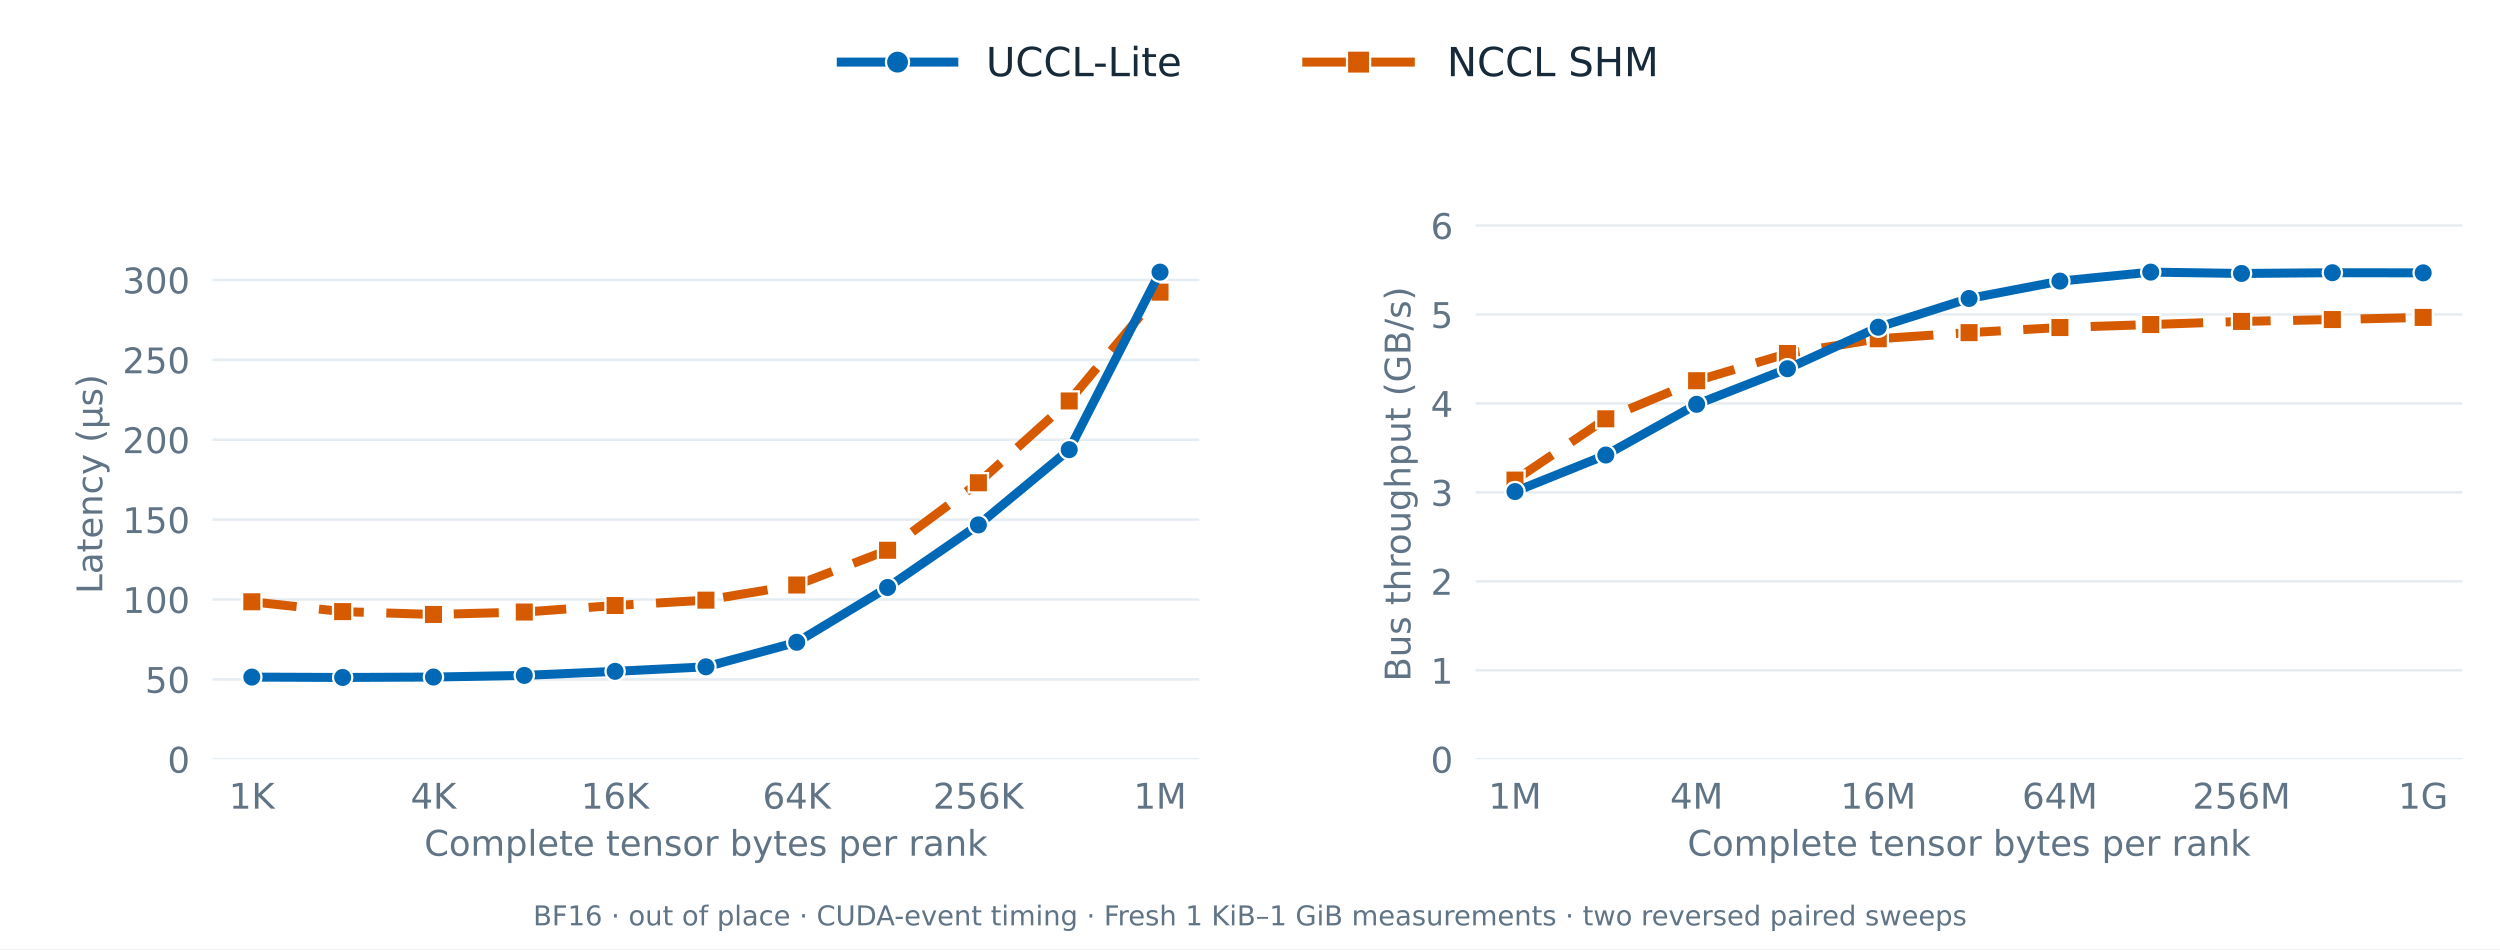
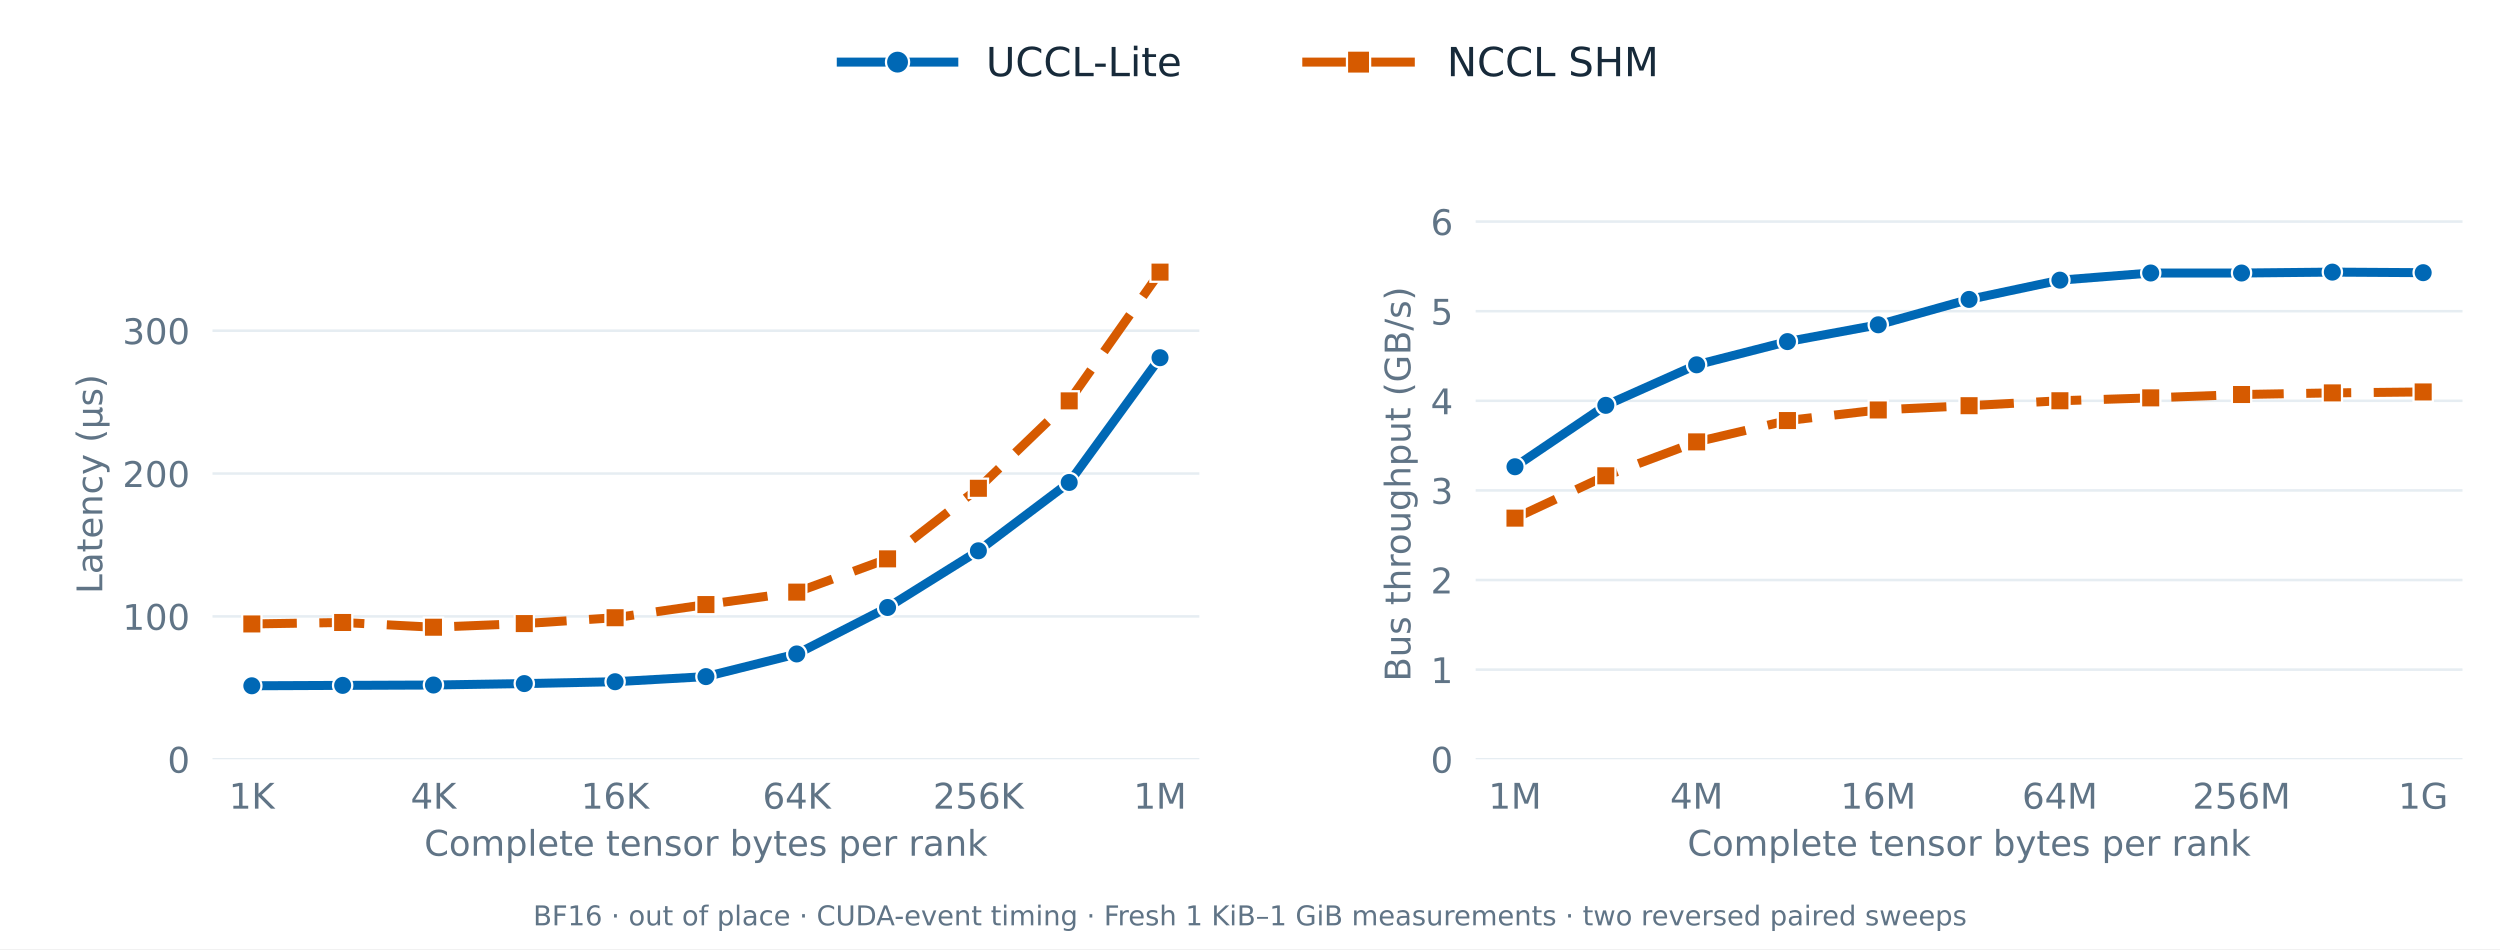
<svg xmlns="http://www.w3.org/2000/svg" xmlns:xlink="http://www.w3.org/1999/xlink" width="777.6pt" height="295.2pt" viewBox="0 0 777.6 295.2" version="1.1">
  <defs>
    <style type="text/css">*{stroke-linejoin: round; stroke-linecap: butt}</style>
  </defs>
  <g id="figure_1">
    <g id="patch_1">
      <path d="M 0 295.2 L 777.6 295.2 L 777.6 0 L 0 0 z " style="fill: #ffffff" />
    </g>
    <g id="axes_1">
      <g id="patch_2">
        <path d="M 66.096 236.16 L 373.043 236.16 L 373.043 64.944 L 66.096 64.944 z " style="fill: #ffffff" />
      </g>
      <g id="matplotlib.axis_1">
        <g id="xtick_1">
          <g id="line2d_1" />
          <g id="text_1">
            <text style="font-size: 11px; font-family: 'DejaVu Sans'; text-anchor: middle; fill: #607486" x="78.327" y="251.518" transform="rotate(-0 78.32651 251.5183)">1K</text>
          </g>
        </g>
        <g id="xtick_2">
          <g id="line2d_2" />
          <g id="text_2">
            <text style="font-size: 11px; font-family: 'DejaVu Sans'; text-anchor: middle; fill: #607486" x="134.824" y="251.518" transform="rotate(-0 134.8238 251.5183)">4K</text>
          </g>
        </g>
        <g id="xtick_3">
          <g id="line2d_3" />
          <g id="text_3">
            <text style="font-size: 11px; font-family: 'DejaVu Sans'; text-anchor: middle; fill: #607486" x="191.321" y="251.518" transform="rotate(-0 191.3211 251.5183)">16K</text>
          </g>
        </g>
        <g id="xtick_4">
          <g id="line2d_4" />
          <g id="text_4">
            <text style="font-size: 11px; font-family: 'DejaVu Sans'; text-anchor: middle; fill: #607486" x="247.818" y="251.518" transform="rotate(-0 247.8183 251.5183)">64K</text>
          </g>
        </g>
        <g id="xtick_5">
          <g id="line2d_5" />
          <g id="text_5">
            <text style="font-size: 11px; font-family: 'DejaVu Sans'; text-anchor: middle; fill: #607486" x="304.316" y="251.518" transform="rotate(-0 304.3156 251.5183)">256K</text>
          </g>
        </g>
        <g id="xtick_6">
          <g id="line2d_6" />
          <g id="text_6">
            <text style="font-size: 11px; font-family: 'DejaVu Sans'; text-anchor: middle; fill: #607486" x="360.813" y="251.518" transform="rotate(-0 360.8129 251.5183)">1M</text>
          </g>
        </g>
        <g id="text_7">
          <text style="font-size: 11px; font-family: 'DejaVu Sans'; text-anchor: middle; fill: #607486" x="219.57" y="266.164" transform="rotate(-0 219.5697 266.1642)">Complete tensor bytes per rank</text>
        </g>
      </g>
      <g id="matplotlib.axis_2">
        <g id="ytick_1">
          <g id="line2d_7">
            <path d="M 66.096 236.16 L 373.043 236.16 " clip-path="url(#pcc9501a2ec)" style="fill: none; stroke: #e6edf2; stroke-width: 0.8; stroke-linecap: square" />
          </g>
          <g id="line2d_8" />
          <g id="text_8">
            <text style="font-size: 11px; font-family: 'DejaVu Sans'; text-anchor: end; fill: #607486" x="59.096" y="240.339" transform="rotate(-0 59.096 240.3391)">0</text>
          </g>
        </g>
        <g id="ytick_2">
          <g id="line2d_9">
-             <path d="M 66.096 211.312 L 373.043 211.312 " clip-path="url(#pcc9501a2ec)" style="fill: none; stroke: #e6edf2; stroke-width: 0.8; stroke-linecap: square" />
+             <path d="M 66.096 191.725 L 373.043 191.725 " clip-path="url(#pcc9501a2ec)" style="fill: none; stroke: #e6edf2; stroke-width: 0.8; stroke-linecap: square" />
          </g>
          <g id="line2d_10" />
          <g id="text_9">
-             <text style="font-size: 11px; font-family: 'DejaVu Sans'; text-anchor: end; fill: #607486" x="59.096" y="215.492" transform="rotate(-0 59.096 215.4916)">50</text>
+             <text style="font-size: 11px; font-family: 'DejaVu Sans'; text-anchor: end; fill: #607486" x="59.096" y="195.904" transform="rotate(-0 59.096 195.9045)">100</text>
          </g>
        </g>
        <g id="ytick_3">
          <g id="line2d_11">
-             <path d="M 66.096 186.465 L 373.043 186.465 " clip-path="url(#pcc9501a2ec)" style="fill: none; stroke: #e6edf2; stroke-width: 0.8; stroke-linecap: square" />
+             <path d="M 66.096 147.291 L 373.043 147.291 " clip-path="url(#pcc9501a2ec)" style="fill: none; stroke: #e6edf2; stroke-width: 0.8; stroke-linecap: square" />
          </g>
          <g id="line2d_12" />
          <g id="text_10">
-             <text style="font-size: 11px; font-family: 'DejaVu Sans'; text-anchor: end; fill: #607486" x="59.096" y="190.644" transform="rotate(-0 59.096 190.644)">100</text>
+             <text style="font-size: 11px; font-family: 'DejaVu Sans'; text-anchor: end; fill: #607486" x="59.096" y="151.47" transform="rotate(-0 59.096 151.4699)">200</text>
          </g>
        </g>
        <g id="ytick_4">
          <g id="line2d_13">
-             <path d="M 66.096 161.617 L 373.043 161.617 " clip-path="url(#pcc9501a2ec)" style="fill: none; stroke: #e6edf2; stroke-width: 0.8; stroke-linecap: square" />
+             <path d="M 66.096 102.856 L 373.043 102.856 " clip-path="url(#pcc9501a2ec)" style="fill: none; stroke: #e6edf2; stroke-width: 0.8; stroke-linecap: square" />
          </g>
          <g id="line2d_14" />
          <g id="text_11">
-             <text style="font-size: 11px; font-family: 'DejaVu Sans'; text-anchor: end; fill: #607486" x="59.096" y="165.796" transform="rotate(-0 59.096 165.7964)">150</text>
-           </g>
-         </g>
-         <g id="ytick_5">
-           <g id="line2d_15">
-             <path d="M 66.096 136.77 L 373.043 136.77 " clip-path="url(#pcc9501a2ec)" style="fill: none; stroke: #e6edf2; stroke-width: 0.8; stroke-linecap: square" />
-           </g>
-           <g id="line2d_16" />
-           <g id="text_12">
-             <text style="font-size: 11px; font-family: 'DejaVu Sans'; text-anchor: end; fill: #607486" x="59.096" y="140.949" transform="rotate(-0 59.096 140.9488)">200</text>
-           </g>
-         </g>
-         <g id="ytick_6">
-           <g id="line2d_17">
-             <path d="M 66.096 111.922 L 373.043 111.922 " clip-path="url(#pcc9501a2ec)" style="fill: none; stroke: #e6edf2; stroke-width: 0.8; stroke-linecap: square" />
-           </g>
-           <g id="line2d_18" />
-           <g id="text_13">
-             <text style="font-size: 11px; font-family: 'DejaVu Sans'; text-anchor: end; fill: #607486" x="59.096" y="116.101" transform="rotate(-0 59.096 116.1012)">250</text>
-           </g>
-         </g>
-         <g id="ytick_7">
-           <g id="line2d_19">
-             <path d="M 66.096 87.074 L 373.043 87.074 " clip-path="url(#pcc9501a2ec)" style="fill: none; stroke: #e6edf2; stroke-width: 0.8; stroke-linecap: square" />
-           </g>
-           <g id="line2d_20" />
-           <g id="text_14">
-             <text style="font-size: 11px; font-family: 'DejaVu Sans'; text-anchor: end; fill: #607486" x="59.096" y="91.254" transform="rotate(-0 59.096 91.25363)">300</text>
-           </g>
-         </g>
-         <g id="text_15">
+             <text style="font-size: 11px; font-family: 'DejaVu Sans'; text-anchor: end; fill: #607486" x="59.096" y="107.035" transform="rotate(-0 59.096 107.0352)">300</text>
+           </g>
+         </g>
+         <g id="text_12">
          <text style="font-size: 11px; font-family: 'DejaVu Sans'; text-anchor: middle; fill: #607486" x="31.812" y="150.552" transform="rotate(-90 31.81209 150.552)">Latency (µs)</text>
        </g>
      </g>
-       <g id="line2d_21">
-         <path d="M 78.327 187.18 L 106.575 190.234 L 134.824 191.124 L 163.072 190.369 L 191.321 188.333 L 219.57 186.672 L 247.818 181.964 L 276.067 171.151 L 304.316 150.16 L 332.564 124.716 L 360.813 90.875 " clip-path="url(#pcc9501a2ec)" style="fill: none; stroke-dasharray: 14,7; stroke-dashoffset: 0; stroke: #d65a00; stroke-width: 2.8" />
+       <g id="line2d_15">
+         <path d="M 78.327 194.072 L 106.575 193.616 L 134.824 195.095 L 163.072 193.958 L 191.321 192.138 L 219.57 188.043 L 247.818 184.175 L 276.067 173.827 L 304.316 151.876 L 332.564 124.686 L 360.813 84.641 " clip-path="url(#pcc9501a2ec)" style="fill: none; stroke-dasharray: 14,7; stroke-dashoffset: 0; stroke: #d65a00; stroke-width: 2.8" />
        <defs>
          <path id="mbd1e659322" d="M -3 3 L 3 3 L 3 -3 L -3 -3 z " style="stroke: #ffffff; stroke-width: 0.7; stroke-linejoin: miter" />
        </defs>
        <g clip-path="url(#pcc9501a2ec)">
-           <use xlink:href="#mbd1e659322" x="78.327" y="187.18" style="fill: #d65a00; stroke: #ffffff; stroke-width: 0.7; stroke-linejoin: miter" />
-           <use xlink:href="#mbd1e659322" x="106.575" y="190.234" style="fill: #d65a00; stroke: #ffffff; stroke-width: 0.7; stroke-linejoin: miter" />
-           <use xlink:href="#mbd1e659322" x="134.824" y="191.124" style="fill: #d65a00; stroke: #ffffff; stroke-width: 0.7; stroke-linejoin: miter" />
-           <use xlink:href="#mbd1e659322" x="163.072" y="190.369" style="fill: #d65a00; stroke: #ffffff; stroke-width: 0.7; stroke-linejoin: miter" />
-           <use xlink:href="#mbd1e659322" x="191.321" y="188.333" style="fill: #d65a00; stroke: #ffffff; stroke-width: 0.7; stroke-linejoin: miter" />
-           <use xlink:href="#mbd1e659322" x="219.57" y="186.672" style="fill: #d65a00; stroke: #ffffff; stroke-width: 0.7; stroke-linejoin: miter" />
-           <use xlink:href="#mbd1e659322" x="247.818" y="181.964" style="fill: #d65a00; stroke: #ffffff; stroke-width: 0.7; stroke-linejoin: miter" />
-           <use xlink:href="#mbd1e659322" x="276.067" y="171.151" style="fill: #d65a00; stroke: #ffffff; stroke-width: 0.7; stroke-linejoin: miter" />
-           <use xlink:href="#mbd1e659322" x="304.316" y="150.16" style="fill: #d65a00; stroke: #ffffff; stroke-width: 0.7; stroke-linejoin: miter" />
-           <use xlink:href="#mbd1e659322" x="332.564" y="124.716" style="fill: #d65a00; stroke: #ffffff; stroke-width: 0.7; stroke-linejoin: miter" />
-           <use xlink:href="#mbd1e659322" x="360.813" y="90.875" style="fill: #d65a00; stroke: #ffffff; stroke-width: 0.7; stroke-linejoin: miter" />
-         </g>
-       </g>
-       <g id="line2d_22">
-         <path d="M 78.327 210.601 L 106.575 210.716 L 134.824 210.589 L 163.072 210.08 L 191.321 208.812 L 219.57 207.408 L 247.818 199.775 L 276.067 182.728 L 304.316 163.263 L 332.564 139.863 L 360.813 84.641 " clip-path="url(#pcc9501a2ec)" style="fill: none; stroke: #0068b5; stroke-width: 2.8; stroke-linecap: square" />
+           <use xlink:href="#mbd1e659322" x="78.327" y="194.072" style="fill: #d65a00; stroke: #ffffff; stroke-width: 0.7; stroke-linejoin: miter" />
+           <use xlink:href="#mbd1e659322" x="106.575" y="193.616" style="fill: #d65a00; stroke: #ffffff; stroke-width: 0.7; stroke-linejoin: miter" />
+           <use xlink:href="#mbd1e659322" x="134.824" y="195.095" style="fill: #d65a00; stroke: #ffffff; stroke-width: 0.7; stroke-linejoin: miter" />
+           <use xlink:href="#mbd1e659322" x="163.072" y="193.958" style="fill: #d65a00; stroke: #ffffff; stroke-width: 0.7; stroke-linejoin: miter" />
+           <use xlink:href="#mbd1e659322" x="191.321" y="192.138" style="fill: #d65a00; stroke: #ffffff; stroke-width: 0.7; stroke-linejoin: miter" />
+           <use xlink:href="#mbd1e659322" x="219.57" y="188.043" style="fill: #d65a00; stroke: #ffffff; stroke-width: 0.7; stroke-linejoin: miter" />
+           <use xlink:href="#mbd1e659322" x="247.818" y="184.175" style="fill: #d65a00; stroke: #ffffff; stroke-width: 0.7; stroke-linejoin: miter" />
+           <use xlink:href="#mbd1e659322" x="276.067" y="173.827" style="fill: #d65a00; stroke: #ffffff; stroke-width: 0.7; stroke-linejoin: miter" />
+           <use xlink:href="#mbd1e659322" x="304.316" y="151.876" style="fill: #d65a00; stroke: #ffffff; stroke-width: 0.7; stroke-linejoin: miter" />
+           <use xlink:href="#mbd1e659322" x="332.564" y="124.686" style="fill: #d65a00; stroke: #ffffff; stroke-width: 0.7; stroke-linejoin: miter" />
+           <use xlink:href="#mbd1e659322" x="360.813" y="84.641" style="fill: #d65a00; stroke: #ffffff; stroke-width: 0.7; stroke-linejoin: miter" />
+         </g>
+       </g>
+       <g id="line2d_16">
+         <path d="M 78.327 213.306 L 106.575 213.182 L 134.824 213.068 L 163.072 212.62 L 191.321 212.044 L 219.57 210.452 L 247.818 203.403 L 276.067 188.953 L 304.316 171.321 L 332.564 150.06 L 360.813 111.26 " clip-path="url(#pcc9501a2ec)" style="fill: none; stroke: #0068b5; stroke-width: 2.8; stroke-linecap: square" />
        <defs>
          <path id="me8a90994ab" d="M 0 3 C 0.796 3 1.559 2.684 2.121 2.121 C 2.684 1.559 3 0.796 3 0 C 3 -0.796 2.684 -1.559 2.121 -2.121 C 1.559 -2.684 0.796 -3 0 -3 C -0.796 -3 -1.559 -2.684 -2.121 -2.121 C -2.684 -1.559 -3 -0.796 -3 0 C -3 0.796 -2.684 1.559 -2.121 2.121 C -1.559 2.684 -0.796 3 0 3 z " style="stroke: #ffffff; stroke-width: 0.7" />
        </defs>
        <g clip-path="url(#pcc9501a2ec)">
-           <use xlink:href="#me8a90994ab" x="78.327" y="210.601" style="fill: #0068b5; stroke: #ffffff; stroke-width: 0.7" />
-           <use xlink:href="#me8a90994ab" x="106.575" y="210.716" style="fill: #0068b5; stroke: #ffffff; stroke-width: 0.7" />
-           <use xlink:href="#me8a90994ab" x="134.824" y="210.589" style="fill: #0068b5; stroke: #ffffff; stroke-width: 0.7" />
-           <use xlink:href="#me8a90994ab" x="163.072" y="210.08" style="fill: #0068b5; stroke: #ffffff; stroke-width: 0.7" />
-           <use xlink:href="#me8a90994ab" x="191.321" y="208.812" style="fill: #0068b5; stroke: #ffffff; stroke-width: 0.7" />
-           <use xlink:href="#me8a90994ab" x="219.57" y="207.408" style="fill: #0068b5; stroke: #ffffff; stroke-width: 0.7" />
-           <use xlink:href="#me8a90994ab" x="247.818" y="199.775" style="fill: #0068b5; stroke: #ffffff; stroke-width: 0.7" />
-           <use xlink:href="#me8a90994ab" x="276.067" y="182.728" style="fill: #0068b5; stroke: #ffffff; stroke-width: 0.7" />
-           <use xlink:href="#me8a90994ab" x="304.316" y="163.263" style="fill: #0068b5; stroke: #ffffff; stroke-width: 0.7" />
-           <use xlink:href="#me8a90994ab" x="332.564" y="139.863" style="fill: #0068b5; stroke: #ffffff; stroke-width: 0.7" />
-           <use xlink:href="#me8a90994ab" x="360.813" y="84.641" style="fill: #0068b5; stroke: #ffffff; stroke-width: 0.7" />
+           <use xlink:href="#me8a90994ab" x="78.327" y="213.306" style="fill: #0068b5; stroke: #ffffff; stroke-width: 0.7" />
+           <use xlink:href="#me8a90994ab" x="106.575" y="213.182" style="fill: #0068b5; stroke: #ffffff; stroke-width: 0.7" />
+           <use xlink:href="#me8a90994ab" x="134.824" y="213.068" style="fill: #0068b5; stroke: #ffffff; stroke-width: 0.7" />
+           <use xlink:href="#me8a90994ab" x="163.072" y="212.62" style="fill: #0068b5; stroke: #ffffff; stroke-width: 0.7" />
+           <use xlink:href="#me8a90994ab" x="191.321" y="212.044" style="fill: #0068b5; stroke: #ffffff; stroke-width: 0.7" />
+           <use xlink:href="#me8a90994ab" x="219.57" y="210.452" style="fill: #0068b5; stroke: #ffffff; stroke-width: 0.7" />
+           <use xlink:href="#me8a90994ab" x="247.818" y="203.403" style="fill: #0068b5; stroke: #ffffff; stroke-width: 0.7" />
+           <use xlink:href="#me8a90994ab" x="276.067" y="188.953" style="fill: #0068b5; stroke: #ffffff; stroke-width: 0.7" />
+           <use xlink:href="#me8a90994ab" x="304.316" y="171.321" style="fill: #0068b5; stroke: #ffffff; stroke-width: 0.7" />
+           <use xlink:href="#me8a90994ab" x="332.564" y="150.06" style="fill: #0068b5; stroke: #ffffff; stroke-width: 0.7" />
+           <use xlink:href="#me8a90994ab" x="360.813" y="111.26" style="fill: #0068b5; stroke: #ffffff; stroke-width: 0.7" />
        </g>
      </g>
    </g>
    <g id="axes_2">
      <g id="patch_3">
        <path d="M 458.989 236.16 L 765.936 236.16 L 765.936 64.944 L 458.989 64.944 z " style="fill: #ffffff" />
      </g>
      <g id="matplotlib.axis_3">
        <g id="xtick_7">
-           <g id="line2d_23" />
+           <g id="line2d_17" />
+           <g id="text_13">
+             <text style="font-size: 11px; font-family: 'DejaVu Sans'; text-anchor: middle; fill: #607486" x="471.219" y="251.518" transform="rotate(-0 471.2191 251.5183)">1M</text>
+           </g>
+         </g>
+         <g id="xtick_8">
+           <g id="line2d_18" />
+           <g id="text_14">
+             <text style="font-size: 11px; font-family: 'DejaVu Sans'; text-anchor: middle; fill: #607486" x="527.716" y="251.518" transform="rotate(-0 527.7164 251.5183)">4M</text>
+           </g>
+         </g>
+         <g id="xtick_9">
+           <g id="line2d_19" />
+           <g id="text_15">
+             <text style="font-size: 11px; font-family: 'DejaVu Sans'; text-anchor: middle; fill: #607486" x="584.214" y="251.518" transform="rotate(-0 584.2137 251.5183)">16M</text>
+           </g>
+         </g>
+         <g id="xtick_10">
+           <g id="line2d_20" />
          <g id="text_16">
-             <text style="font-size: 11px; font-family: 'DejaVu Sans'; text-anchor: middle; fill: #607486" x="471.219" y="251.518" transform="rotate(-0 471.2191 251.5183)">1M</text>
-           </g>
-         </g>
-         <g id="xtick_8">
+             <text style="font-size: 11px; font-family: 'DejaVu Sans'; text-anchor: middle; fill: #607486" x="640.711" y="251.518" transform="rotate(-0 640.711 251.5183)">64M</text>
+           </g>
+         </g>
+         <g id="xtick_11">
+           <g id="line2d_21" />
+           <g id="text_17">
+             <text style="font-size: 11px; font-family: 'DejaVu Sans'; text-anchor: middle; fill: #607486" x="697.208" y="251.518" transform="rotate(-0 697.2082 251.5183)">256M</text>
+           </g>
+         </g>
+         <g id="xtick_12">
+           <g id="line2d_22" />
+           <g id="text_18">
+             <text style="font-size: 11px; font-family: 'DejaVu Sans'; text-anchor: middle; fill: #607486" x="753.705" y="251.518" transform="rotate(-0 753.7055 251.5183)">1G</text>
+           </g>
+         </g>
+         <g id="text_19">
+           <text style="font-size: 11px; font-family: 'DejaVu Sans'; text-anchor: middle; fill: #607486" x="612.462" y="266.164" transform="rotate(-0 612.4623 266.1642)">Complete tensor bytes per rank</text>
+         </g>
+       </g>
+       <g id="matplotlib.axis_4">
+         <g id="ytick_5">
+           <g id="line2d_23">
+             <path d="M 458.989 236.16 L 765.936 236.16 " clip-path="url(#pd6201156bf)" style="fill: none; stroke: #e6edf2; stroke-width: 0.8; stroke-linecap: square" />
+           </g>
          <g id="line2d_24" />
-           <g id="text_17">
-             <text style="font-size: 11px; font-family: 'DejaVu Sans'; text-anchor: middle; fill: #607486" x="527.716" y="251.518" transform="rotate(-0 527.7164 251.5183)">4M</text>
-           </g>
-         </g>
-         <g id="xtick_9">
-           <g id="line2d_25" />
-           <g id="text_18">
-             <text style="font-size: 11px; font-family: 'DejaVu Sans'; text-anchor: middle; fill: #607486" x="584.214" y="251.518" transform="rotate(-0 584.2137 251.5183)">16M</text>
-           </g>
-         </g>
-         <g id="xtick_10">
+           <g id="text_20">
+             <text style="font-size: 11px; font-family: 'DejaVu Sans'; text-anchor: end; fill: #607486" x="451.989" y="240.339" transform="rotate(-0 451.9886 240.3391)">0</text>
+           </g>
+         </g>
+         <g id="ytick_6">
+           <g id="line2d_25">
+             <path d="M 458.989 208.286 L 765.936 208.286 " clip-path="url(#pd6201156bf)" style="fill: none; stroke: #e6edf2; stroke-width: 0.8; stroke-linecap: square" />
+           </g>
          <g id="line2d_26" />
-           <g id="text_19">
-             <text style="font-size: 11px; font-family: 'DejaVu Sans'; text-anchor: middle; fill: #607486" x="640.711" y="251.518" transform="rotate(-0 640.711 251.5183)">64M</text>
-           </g>
-         </g>
-         <g id="xtick_11">
-           <g id="line2d_27" />
-           <g id="text_20">
-             <text style="font-size: 11px; font-family: 'DejaVu Sans'; text-anchor: middle; fill: #607486" x="697.208" y="251.518" transform="rotate(-0 697.2082 251.5183)">256M</text>
-           </g>
-         </g>
-         <g id="xtick_12">
+           <g id="text_21">
+             <text style="font-size: 11px; font-family: 'DejaVu Sans'; text-anchor: end; fill: #607486" x="451.989" y="212.466" transform="rotate(-0 451.9886 212.4655)">1</text>
+           </g>
+         </g>
+         <g id="ytick_7">
+           <g id="line2d_27">
+             <path d="M 458.989 180.413 L 765.936 180.413 " clip-path="url(#pd6201156bf)" style="fill: none; stroke: #e6edf2; stroke-width: 0.8; stroke-linecap: square" />
+           </g>
          <g id="line2d_28" />
-           <g id="text_21">
-             <text style="font-size: 11px; font-family: 'DejaVu Sans'; text-anchor: middle; fill: #607486" x="753.705" y="251.518" transform="rotate(-0 753.7055 251.5183)">1G</text>
-           </g>
-         </g>
-         <g id="text_22">
-           <text style="font-size: 11px; font-family: 'DejaVu Sans'; text-anchor: middle; fill: #607486" x="612.462" y="266.164" transform="rotate(-0 612.4623 266.1642)">Complete tensor bytes per rank</text>
-         </g>
-       </g>
-       <g id="matplotlib.axis_4">
+           <g id="text_22">
+             <text style="font-size: 11px; font-family: 'DejaVu Sans'; text-anchor: end; fill: #607486" x="451.989" y="184.592" transform="rotate(-0 451.9886 184.5919)">2</text>
+           </g>
+         </g>
        <g id="ytick_8">
          <g id="line2d_29">
-             <path d="M 458.989 236.16 L 765.936 236.16 " clip-path="url(#pd6201156bf)" style="fill: none; stroke: #e6edf2; stroke-width: 0.8; stroke-linecap: square" />
+             <path d="M 458.989 152.539 L 765.936 152.539 " clip-path="url(#pd6201156bf)" style="fill: none; stroke: #e6edf2; stroke-width: 0.8; stroke-linecap: square" />
          </g>
          <g id="line2d_30" />
          <g id="text_23">
-             <text style="font-size: 11px; font-family: 'DejaVu Sans'; text-anchor: end; fill: #607486" x="451.989" y="240.339" transform="rotate(-0 451.9886 240.3391)">0</text>
+             <text style="font-size: 11px; font-family: 'DejaVu Sans'; text-anchor: end; fill: #607486" x="451.989" y="156.718" transform="rotate(-0 451.9886 156.7183)">3</text>
          </g>
        </g>
        <g id="ytick_9">
          <g id="line2d_31">
-             <path d="M 458.989 208.49 L 765.936 208.49 " clip-path="url(#pd6201156bf)" style="fill: none; stroke: #e6edf2; stroke-width: 0.8; stroke-linecap: square" />
+             <path d="M 458.989 124.666 L 765.936 124.666 " clip-path="url(#pd6201156bf)" style="fill: none; stroke: #e6edf2; stroke-width: 0.8; stroke-linecap: square" />
          </g>
          <g id="line2d_32" />
          <g id="text_24">
-             <text style="font-size: 11px; font-family: 'DejaVu Sans'; text-anchor: end; fill: #607486" x="451.989" y="212.67" transform="rotate(-0 451.9886 212.6696)">1</text>
+             <text style="font-size: 11px; font-family: 'DejaVu Sans'; text-anchor: end; fill: #607486" x="451.989" y="128.845" transform="rotate(-0 451.9886 128.8447)">4</text>
          </g>
        </g>
        <g id="ytick_10">
          <g id="line2d_33">
-             <path d="M 458.989 180.821 L 765.936 180.821 " clip-path="url(#pd6201156bf)" style="fill: none; stroke: #e6edf2; stroke-width: 0.8; stroke-linecap: square" />
+             <path d="M 458.989 96.792 L 765.936 96.792 " clip-path="url(#pd6201156bf)" style="fill: none; stroke: #e6edf2; stroke-width: 0.8; stroke-linecap: square" />
          </g>
          <g id="line2d_34" />
          <g id="text_25">
-             <text style="font-size: 11px; font-family: 'DejaVu Sans'; text-anchor: end; fill: #607486" x="451.989" y="185" transform="rotate(-0 451.9886 185)">2</text>
+             <text style="font-size: 11px; font-family: 'DejaVu Sans'; text-anchor: end; fill: #607486" x="451.989" y="100.971" transform="rotate(-0 451.9886 100.9711)">5</text>
          </g>
        </g>
        <g id="ytick_11">
          <g id="line2d_35">
-             <path d="M 458.989 153.151 L 765.936 153.151 " clip-path="url(#pd6201156bf)" style="fill: none; stroke: #e6edf2; stroke-width: 0.8; stroke-linecap: square" />
+             <path d="M 458.989 68.918 L 765.936 68.918 " clip-path="url(#pd6201156bf)" style="fill: none; stroke: #e6edf2; stroke-width: 0.8; stroke-linecap: square" />
          </g>
          <g id="line2d_36" />
          <g id="text_26">
-             <text style="font-size: 11px; font-family: 'DejaVu Sans'; text-anchor: end; fill: #607486" x="451.989" y="157.33" transform="rotate(-0 451.9886 157.3305)">3</text>
-           </g>
-         </g>
-         <g id="ytick_12">
-           <g id="line2d_37">
-             <path d="M 458.989 125.482 L 765.936 125.482 " clip-path="url(#pd6201156bf)" style="fill: none; stroke: #e6edf2; stroke-width: 0.8; stroke-linecap: square" />
-           </g>
-           <g id="line2d_38" />
-           <g id="text_27">
-             <text style="font-size: 11px; font-family: 'DejaVu Sans'; text-anchor: end; fill: #607486" x="451.989" y="129.661" transform="rotate(-0 451.9886 129.6609)">4</text>
-           </g>
-         </g>
-         <g id="ytick_13">
-           <g id="line2d_39">
-             <path d="M 458.989 97.812 L 765.936 97.812 " clip-path="url(#pd6201156bf)" style="fill: none; stroke: #e6edf2; stroke-width: 0.8; stroke-linecap: square" />
-           </g>
-           <g id="line2d_40" />
-           <g id="text_28">
-             <text style="font-size: 11px; font-family: 'DejaVu Sans'; text-anchor: end; fill: #607486" x="451.989" y="101.991" transform="rotate(-0 451.9886 101.9914)">5</text>
-           </g>
-         </g>
-         <g id="ytick_14">
-           <g id="line2d_41">
-             <path d="M 458.989 70.143 L 765.936 70.143 " clip-path="url(#pd6201156bf)" style="fill: none; stroke: #e6edf2; stroke-width: 0.8; stroke-linecap: square" />
-           </g>
-           <g id="line2d_42" />
-           <g id="text_29">
-             <text style="font-size: 11px; font-family: 'DejaVu Sans'; text-anchor: end; fill: #607486" x="451.989" y="74.322" transform="rotate(-0 451.9886 74.3218)">6</text>
-           </g>
-         </g>
-         <g id="text_30">
+             <text style="font-size: 11px; font-family: 'DejaVu Sans'; text-anchor: end; fill: #607486" x="451.989" y="73.098" transform="rotate(-0 451.9886 73.09754)">6</text>
+           </g>
+         </g>
+         <g id="text_27">
          <text style="font-size: 11px; font-family: 'DejaVu Sans'; text-anchor: middle; fill: #607486" x="438.702" y="150.552" transform="rotate(-90 438.7022 150.552)">Bus throughput (GB/s)</text>
        </g>
      </g>
-       <g id="line2d_43">
-         <path d="M 471.219 149.323 L 499.468 130.268 L 527.716 118.418 L 555.965 109.952 L 584.214 105.364 L 612.462 103.461 L 640.711 101.875 L 668.96 100.946 L 697.208 99.974 L 725.457 99.393 L 753.705 98.731 " clip-path="url(#pd6201156bf)" style="fill: none; stroke-dasharray: 14,7; stroke-dashoffset: 0; stroke: #d65a00; stroke-width: 2.8" />
+       <g id="line2d_37">
+         <path d="M 471.219 161.161 L 499.468 147.988 L 527.716 137.443 L 555.965 130.809 L 584.214 127.515 L 612.462 126.188 L 640.711 124.65 L 668.96 123.752 L 697.208 122.711 L 725.457 122.204 L 753.705 121.911 " clip-path="url(#pd6201156bf)" style="fill: none; stroke-dasharray: 14,7; stroke-dashoffset: 0; stroke: #d65a00; stroke-width: 2.8" />
        <g clip-path="url(#pd6201156bf)">
-           <use xlink:href="#mbd1e659322" x="471.219" y="149.323" style="fill: #d65a00; stroke: #ffffff; stroke-width: 0.7; stroke-linejoin: miter" />
-           <use xlink:href="#mbd1e659322" x="499.468" y="130.268" style="fill: #d65a00; stroke: #ffffff; stroke-width: 0.7; stroke-linejoin: miter" />
-           <use xlink:href="#mbd1e659322" x="527.716" y="118.418" style="fill: #d65a00; stroke: #ffffff; stroke-width: 0.7; stroke-linejoin: miter" />
-           <use xlink:href="#mbd1e659322" x="555.965" y="109.952" style="fill: #d65a00; stroke: #ffffff; stroke-width: 0.7; stroke-linejoin: miter" />
-           <use xlink:href="#mbd1e659322" x="584.214" y="105.364" style="fill: #d65a00; stroke: #ffffff; stroke-width: 0.7; stroke-linejoin: miter" />
-           <use xlink:href="#mbd1e659322" x="612.462" y="103.461" style="fill: #d65a00; stroke: #ffffff; stroke-width: 0.7; stroke-linejoin: miter" />
-           <use xlink:href="#mbd1e659322" x="640.711" y="101.875" style="fill: #d65a00; stroke: #ffffff; stroke-width: 0.7; stroke-linejoin: miter" />
-           <use xlink:href="#mbd1e659322" x="668.96" y="100.946" style="fill: #d65a00; stroke: #ffffff; stroke-width: 0.7; stroke-linejoin: miter" />
-           <use xlink:href="#mbd1e659322" x="697.208" y="99.974" style="fill: #d65a00; stroke: #ffffff; stroke-width: 0.7; stroke-linejoin: miter" />
-           <use xlink:href="#mbd1e659322" x="725.457" y="99.393" style="fill: #d65a00; stroke: #ffffff; stroke-width: 0.7; stroke-linejoin: miter" />
-           <use xlink:href="#mbd1e659322" x="753.705" y="98.731" style="fill: #d65a00; stroke: #ffffff; stroke-width: 0.7; stroke-linejoin: miter" />
-         </g>
-       </g>
-       <g id="line2d_44">
-         <path d="M 471.219 152.896 L 499.468 141.534 L 527.716 125.759 L 555.965 114.687 L 584.214 101.775 L 612.462 92.841 L 640.711 87.438 L 668.96 84.641 L 697.208 85.056 L 725.457 84.825 L 753.705 84.869 " clip-path="url(#pd6201156bf)" style="fill: none; stroke: #0068b5; stroke-width: 2.8; stroke-linecap: square" />
+           <use xlink:href="#mbd1e659322" x="471.219" y="161.161" style="fill: #d65a00; stroke: #ffffff; stroke-width: 0.7; stroke-linejoin: miter" />
+           <use xlink:href="#mbd1e659322" x="499.468" y="147.988" style="fill: #d65a00; stroke: #ffffff; stroke-width: 0.7; stroke-linejoin: miter" />
+           <use xlink:href="#mbd1e659322" x="527.716" y="137.443" style="fill: #d65a00; stroke: #ffffff; stroke-width: 0.7; stroke-linejoin: miter" />
+           <use xlink:href="#mbd1e659322" x="555.965" y="130.809" style="fill: #d65a00; stroke: #ffffff; stroke-width: 0.7; stroke-linejoin: miter" />
+           <use xlink:href="#mbd1e659322" x="584.214" y="127.515" style="fill: #d65a00; stroke: #ffffff; stroke-width: 0.7; stroke-linejoin: miter" />
+           <use xlink:href="#mbd1e659322" x="612.462" y="126.188" style="fill: #d65a00; stroke: #ffffff; stroke-width: 0.7; stroke-linejoin: miter" />
+           <use xlink:href="#mbd1e659322" x="640.711" y="124.65" style="fill: #d65a00; stroke: #ffffff; stroke-width: 0.7; stroke-linejoin: miter" />
+           <use xlink:href="#mbd1e659322" x="668.96" y="123.752" style="fill: #d65a00; stroke: #ffffff; stroke-width: 0.7; stroke-linejoin: miter" />
+           <use xlink:href="#mbd1e659322" x="697.208" y="122.711" style="fill: #d65a00; stroke: #ffffff; stroke-width: 0.7; stroke-linejoin: miter" />
+           <use xlink:href="#mbd1e659322" x="725.457" y="122.204" style="fill: #d65a00; stroke: #ffffff; stroke-width: 0.7; stroke-linejoin: miter" />
+           <use xlink:href="#mbd1e659322" x="753.705" y="121.911" style="fill: #d65a00; stroke: #ffffff; stroke-width: 0.7; stroke-linejoin: miter" />
+         </g>
+       </g>
+       <g id="line2d_38">
+         <path d="M 471.219 145.177 L 499.468 126.078 L 527.716 113.472 L 555.965 106.252 L 584.214 101.024 L 612.462 93.128 L 640.711 87.14 L 668.96 84.914 L 697.208 84.92 L 725.457 84.641 L 753.705 84.814 " clip-path="url(#pd6201156bf)" style="fill: none; stroke: #0068b5; stroke-width: 2.8; stroke-linecap: square" />
        <g clip-path="url(#pd6201156bf)">
-           <use xlink:href="#me8a90994ab" x="471.219" y="152.896" style="fill: #0068b5; stroke: #ffffff; stroke-width: 0.7" />
-           <use xlink:href="#me8a90994ab" x="499.468" y="141.534" style="fill: #0068b5; stroke: #ffffff; stroke-width: 0.7" />
-           <use xlink:href="#me8a90994ab" x="527.716" y="125.759" style="fill: #0068b5; stroke: #ffffff; stroke-width: 0.7" />
-           <use xlink:href="#me8a90994ab" x="555.965" y="114.687" style="fill: #0068b5; stroke: #ffffff; stroke-width: 0.7" />
-           <use xlink:href="#me8a90994ab" x="584.214" y="101.775" style="fill: #0068b5; stroke: #ffffff; stroke-width: 0.7" />
-           <use xlink:href="#me8a90994ab" x="612.462" y="92.841" style="fill: #0068b5; stroke: #ffffff; stroke-width: 0.7" />
-           <use xlink:href="#me8a90994ab" x="640.711" y="87.438" style="fill: #0068b5; stroke: #ffffff; stroke-width: 0.7" />
-           <use xlink:href="#me8a90994ab" x="668.96" y="84.641" style="fill: #0068b5; stroke: #ffffff; stroke-width: 0.7" />
-           <use xlink:href="#me8a90994ab" x="697.208" y="85.056" style="fill: #0068b5; stroke: #ffffff; stroke-width: 0.7" />
-           <use xlink:href="#me8a90994ab" x="725.457" y="84.825" style="fill: #0068b5; stroke: #ffffff; stroke-width: 0.7" />
-           <use xlink:href="#me8a90994ab" x="753.705" y="84.869" style="fill: #0068b5; stroke: #ffffff; stroke-width: 0.7" />
-         </g>
-       </g>
-     </g>
-     <g id="text_31">
+           <use xlink:href="#me8a90994ab" x="471.219" y="145.177" style="fill: #0068b5; stroke: #ffffff; stroke-width: 0.7" />
+           <use xlink:href="#me8a90994ab" x="499.468" y="126.078" style="fill: #0068b5; stroke: #ffffff; stroke-width: 0.7" />
+           <use xlink:href="#me8a90994ab" x="527.716" y="113.472" style="fill: #0068b5; stroke: #ffffff; stroke-width: 0.7" />
+           <use xlink:href="#me8a90994ab" x="555.965" y="106.252" style="fill: #0068b5; stroke: #ffffff; stroke-width: 0.7" />
+           <use xlink:href="#me8a90994ab" x="584.214" y="101.024" style="fill: #0068b5; stroke: #ffffff; stroke-width: 0.7" />
+           <use xlink:href="#me8a90994ab" x="612.462" y="93.128" style="fill: #0068b5; stroke: #ffffff; stroke-width: 0.7" />
+           <use xlink:href="#me8a90994ab" x="640.711" y="87.14" style="fill: #0068b5; stroke: #ffffff; stroke-width: 0.7" />
+           <use xlink:href="#me8a90994ab" x="668.96" y="84.914" style="fill: #0068b5; stroke: #ffffff; stroke-width: 0.7" />
+           <use xlink:href="#me8a90994ab" x="697.208" y="84.92" style="fill: #0068b5; stroke: #ffffff; stroke-width: 0.7" />
+           <use xlink:href="#me8a90994ab" x="725.457" y="84.641" style="fill: #0068b5; stroke: #ffffff; stroke-width: 0.7" />
+           <use xlink:href="#me8a90994ab" x="753.705" y="84.814" style="fill: #0068b5; stroke: #ffffff; stroke-width: 0.7" />
+         </g>
+       </g>
+     </g>
+     <g id="text_28">
      <text style="font-size: 8.5px; font-family: 'DejaVu Sans'; text-anchor: middle; fill: #607486" x="388.8" y="287.82" transform="rotate(-0 388.8 287.82)">BF16 · out of place · CUDA-event timing · Fresh 1 KiB–1 GiB measurements · two reversed paired sweeps</text>
    </g>
    <g id="legend_1">
-       <g id="line2d_45">
+       <g id="line2d_39">
        <path d="M 261.671 19.325 L 279.171 19.325 L 296.671 19.325 " style="fill: none; stroke: #0068b5; stroke-width: 2.8; stroke-linecap: square" />
        <defs>
          <path id="m99c216711a" d="M 0 3.6 C 0.955 3.6 1.87 3.221 2.546 2.546 C 3.221 1.87 3.6 0.955 3.6 0 C 3.6 -0.955 3.221 -1.87 2.546 -2.546 C 1.87 -3.221 0.955 -3.6 0 -3.6 C -0.955 -3.6 -1.87 -3.221 -2.546 -2.546 C -3.221 -1.87 -3.6 -0.955 -3.6 0 C -3.6 0.955 -3.221 1.87 -2.546 2.546 C -1.87 3.221 -0.955 3.6 0 3.6 z " style="stroke: #ffffff; stroke-width: 0.7" />
        </defs>
        <g>
          <use xlink:href="#m99c216711a" x="279.171" y="19.325" style="fill: #0068b5; stroke: #ffffff; stroke-width: 0.7" />
        </g>
      </g>
-       <g id="text_32">
+       <g id="text_29">
        <text style="font-size: 12.5px; font-family: 'DejaVu Sans'; text-anchor: start; fill: #172a3a" x="306.671" y="23.7" transform="rotate(-0 306.6711 23.70005)">UCCL-Lite</text>
      </g>
-       <g id="line2d_46">
+       <g id="line2d_40">
        <path d="M 405.062 19.325 L 422.562 19.325 L 440.062 19.325 " style="fill: none; stroke-dasharray: 14,7; stroke-dashoffset: 0; stroke: #d65a00; stroke-width: 2.8" />
        <defs>
          <path id="ma80281dc45" d="M -3.6 3.6 L 3.6 3.6 L 3.6 -3.6 L -3.6 -3.6 z " style="stroke: #ffffff; stroke-width: 0.7; stroke-linejoin: miter" />
        </defs>
        <g>
          <use xlink:href="#ma80281dc45" x="422.562" y="19.325" style="fill: #d65a00; stroke: #ffffff; stroke-width: 0.7; stroke-linejoin: miter" />
        </g>
      </g>
-       <g id="text_33">
+       <g id="text_30">
        <text style="font-size: 12.5px; font-family: 'DejaVu Sans'; text-anchor: start; fill: #172a3a" x="450.062" y="23.7" transform="rotate(-0 450.0617 23.70005)">NCCL SHM</text>
      </g>
    </g>
  </g>
  <defs>
    <clipPath id="pcc9501a2ec">
      <rect x="66.096" y="64.944" width="306.947" height="171.216" />
    </clipPath>
    <clipPath id="pd6201156bf">
      <rect x="458.989" y="64.944" width="306.947" height="171.216" />
    </clipPath>
  </defs>
</svg>
